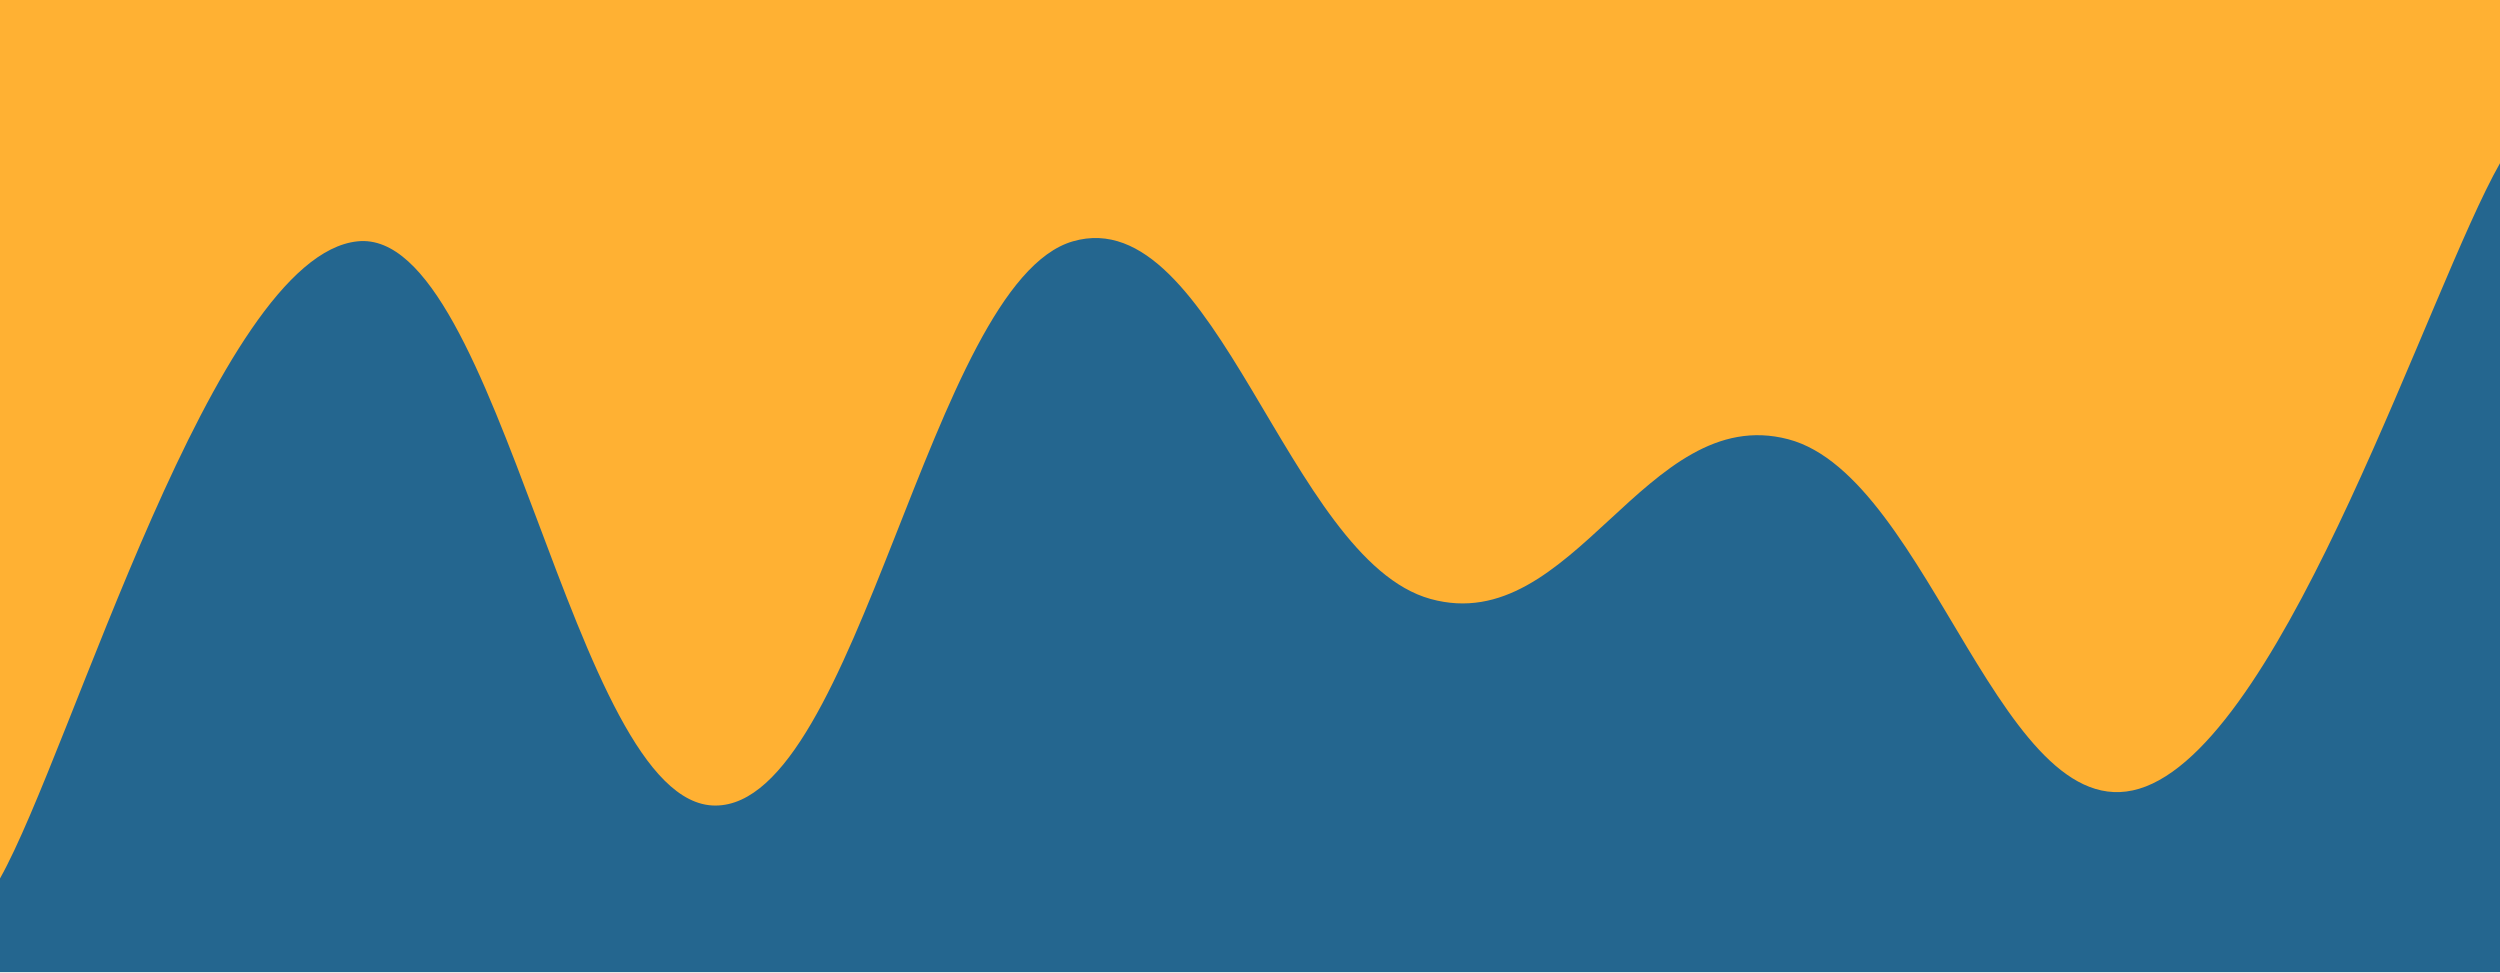
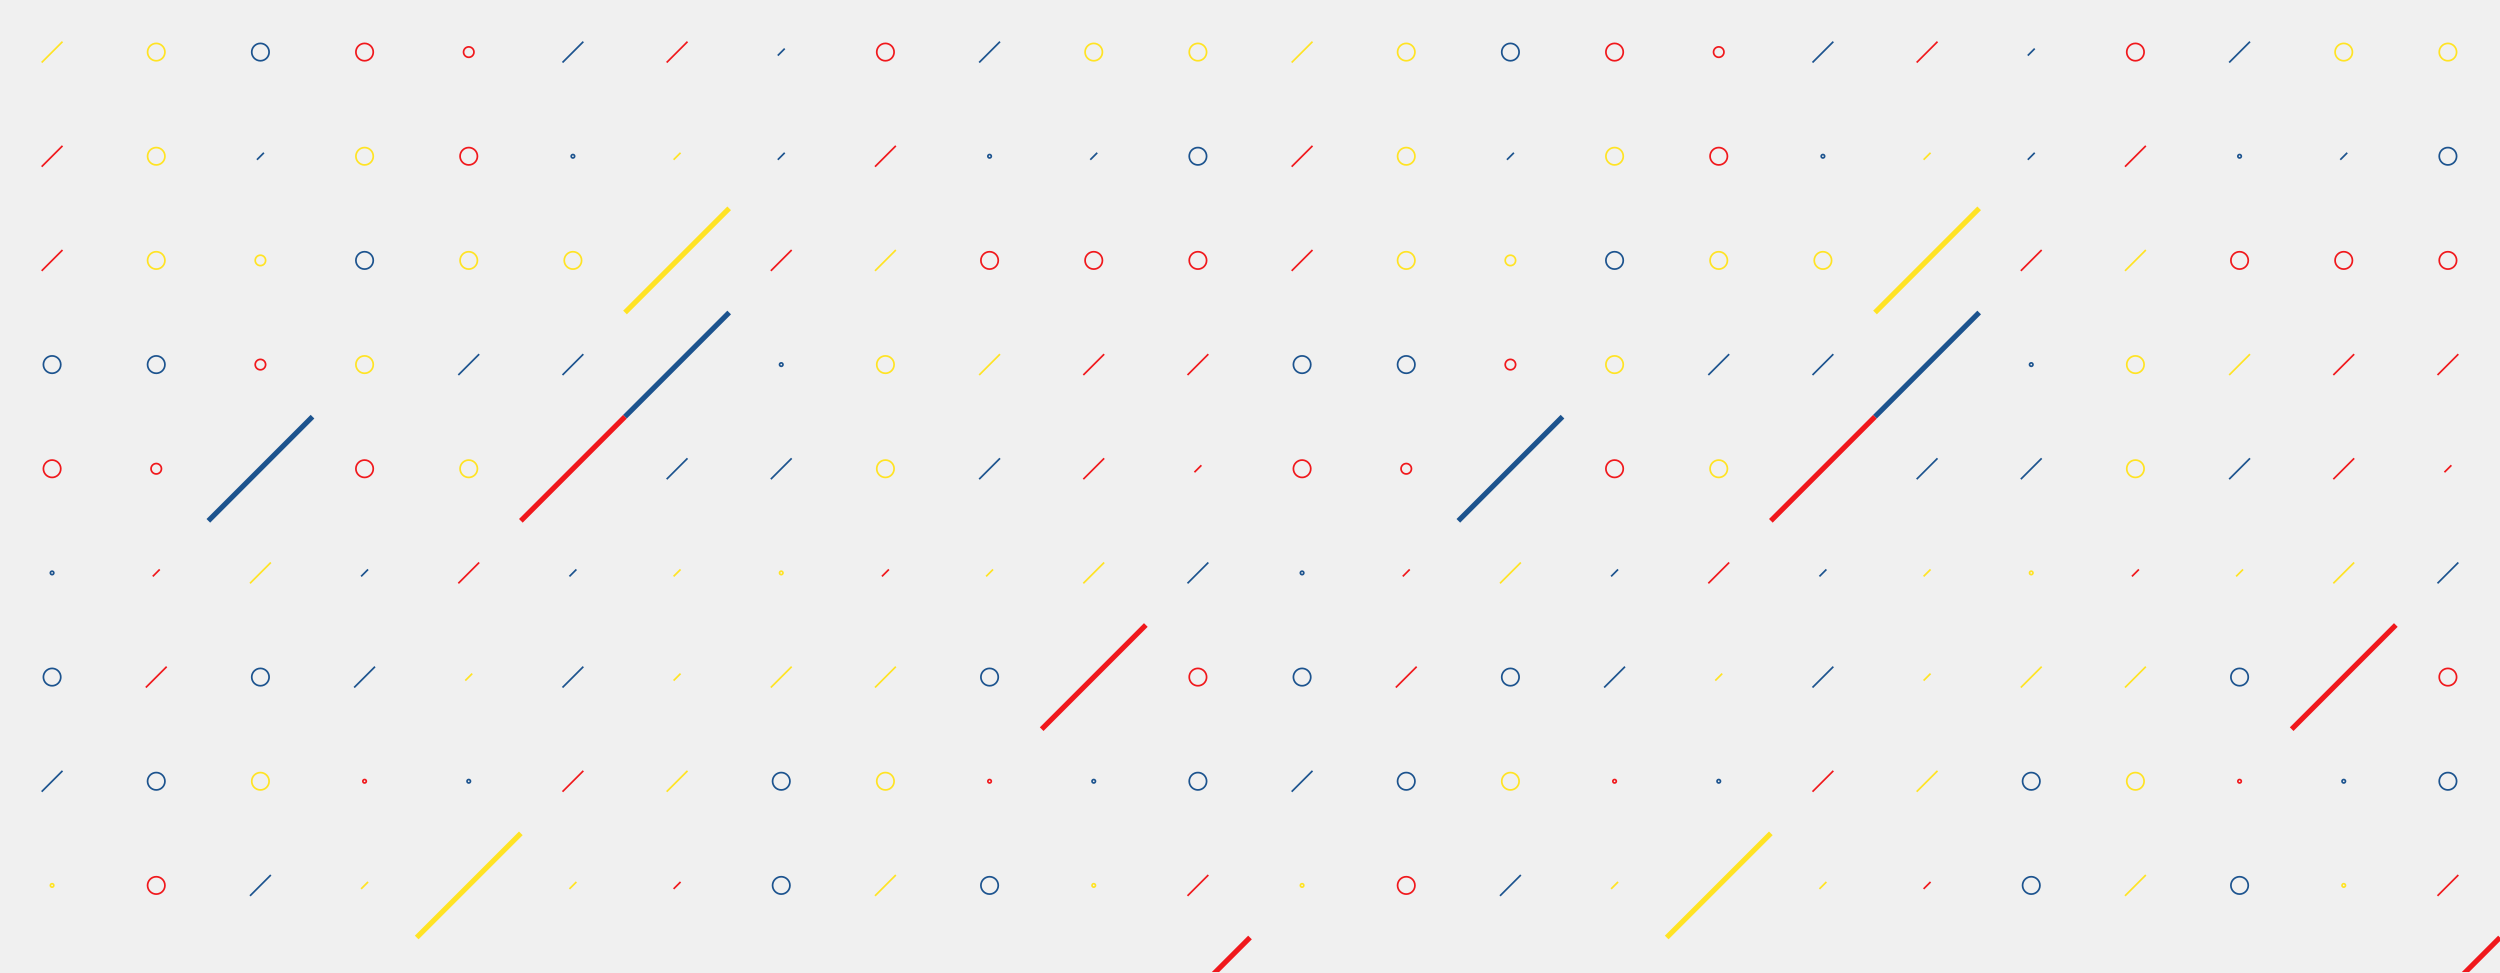
- <svg xmlns="http://www.w3.org/2000/svg" version="1.1" width="1440" height="560" preserveAspectRatio="none" viewBox="0 0 1440 560">
-   <g mask="url(&quot;#SvgjsMask1051&quot;)" fill="none">
-     <rect width="1440" height="560" x="0" y="0" fill="rgba(255, 177, 51, 1)" />
-     <path d="M 0,506 C 41.2,432.6 123.6,147.4 206,139 C 288.4,130.6 329.6,464 412,464 C 494.4,464 535.6,162.8 618,139 C 700.4,115.2 741.6,322.2 824,345 C 906.4,367.8 947.6,231.4 1030,253 C 1112.4,274.6 1154,484.8 1236,453 C 1318,421.2 1399.2,165.8 1440,94L1440 560L0 560z" fill="rgba(36, 102, 143, 1)" />
+ <svg xmlns="http://www.w3.org/2000/svg" xmlns:xlink="http://www.w3.org/1999/xlink" version="1.1" width="1440" height="560" preserveAspectRatio="none" viewBox="0 0 1440 560">
+   <g mask="url(&quot;#SvgjsMask1048&quot;)" fill="none">
+     <use xlink:href="#SvgjsSymbol1055" x="0" y="0" />
+     <use xlink:href="#SvgjsSymbol1055" x="720" y="0" />
  </g>
  <defs>
-     <mask id="SvgjsMask1051">
+     <mask id="SvgjsMask1048">
      <rect width="1440" height="560" fill="#ffffff" />
    </mask>
+     <path d="M-1 0 a1 1 0 1 0 2 0 a1 1 0 1 0 -2 0z" id="SvgjsPath1051" />
+     <path d="M-3 0 a3 3 0 1 0 6 0 a3 3 0 1 0 -6 0z" id="SvgjsPath1052" />
+     <path d="M-5 0 a5 5 0 1 0 10 0 a5 5 0 1 0 -10 0z" id="SvgjsPath1050" />
+     <path d="M2 -2 L-2 2z" id="SvgjsPath1053" />
+     <path d="M6 -6 L-6 6z" id="SvgjsPath1049" />
+     <path d="M30 -30 L-30 30z" id="SvgjsPath1054" />
  </defs>
+   <symbol id="SvgjsSymbol1055">
+     <use xlink:href="#SvgjsPath1049" x="30" y="30" stroke="rgba(255, 227, 36, 1)" />
+     <use xlink:href="#SvgjsPath1049" x="30" y="90" stroke="rgba(240, 24, 28, 1)" />
+     <use xlink:href="#SvgjsPath1049" x="30" y="150" stroke="rgba(240, 24, 28, 1)" />
+     <use xlink:href="#SvgjsPath1050" x="30" y="210" stroke="#1c538e" />
+     <use xlink:href="#SvgjsPath1050" x="30" y="270" stroke="rgba(240, 24, 28, 1)" />
+     <use xlink:href="#SvgjsPath1051" x="30" y="330" stroke="#1c538e" />
+     <use xlink:href="#SvgjsPath1050" x="30" y="390" stroke="#1c538e" />
+     <use xlink:href="#SvgjsPath1049" x="30" y="450" stroke="#1c538e" />
+     <use xlink:href="#SvgjsPath1051" x="30" y="510" stroke="rgba(255, 227, 36, 1)" />
+     <use xlink:href="#SvgjsPath1050" x="30" y="570" stroke="rgba(255, 227, 36, 1)" />
+     <use xlink:href="#SvgjsPath1050" x="90" y="30" stroke="rgba(255, 227, 36, 1)" />
+     <use xlink:href="#SvgjsPath1050" x="90" y="90" stroke="rgba(255, 227, 36, 1)" />
+     <use xlink:href="#SvgjsPath1050" x="90" y="150" stroke="rgba(255, 227, 36, 1)" />
+     <use xlink:href="#SvgjsPath1050" x="90" y="210" stroke="#1c538e" />
+     <use xlink:href="#SvgjsPath1052" x="90" y="270" stroke="rgba(240, 24, 28, 1)" />
+     <use xlink:href="#SvgjsPath1053" x="90" y="330" stroke="rgba(240, 24, 28, 1)" />
+     <use xlink:href="#SvgjsPath1049" x="90" y="390" stroke="rgba(240, 24, 28, 1)" />
+     <use xlink:href="#SvgjsPath1050" x="90" y="450" stroke="#1c538e" />
+     <use xlink:href="#SvgjsPath1050" x="90" y="510" stroke="rgba(240, 24, 28, 1)" />
+     <use xlink:href="#SvgjsPath1053" x="90" y="570" stroke="#1c538e" />
+     <use xlink:href="#SvgjsPath1050" x="150" y="30" stroke="#1c538e" />
+     <use xlink:href="#SvgjsPath1053" x="150" y="90" stroke="#1c538e" />
+     <use xlink:href="#SvgjsPath1052" x="150" y="150" stroke="rgba(255, 227, 36, 1)" />
+     <use xlink:href="#SvgjsPath1052" x="150" y="210" stroke="rgba(240, 24, 28, 1)" />
+     <use xlink:href="#SvgjsPath1054" x="150" y="270" stroke="#1c538e" stroke-width="3" />
+     <use xlink:href="#SvgjsPath1049" x="150" y="330" stroke="rgba(255, 227, 36, 1)" />
+     <use xlink:href="#SvgjsPath1050" x="150" y="390" stroke="#1c538e" />
+     <use xlink:href="#SvgjsPath1050" x="150" y="450" stroke="rgba(255, 227, 36, 1)" />
+     <use xlink:href="#SvgjsPath1049" x="150" y="510" stroke="#1c538e" />
+     <use xlink:href="#SvgjsPath1049" x="150" y="570" stroke="#1c538e" />
+     <use xlink:href="#SvgjsPath1050" x="210" y="30" stroke="rgba(240, 24, 28, 1)" />
+     <use xlink:href="#SvgjsPath1050" x="210" y="90" stroke="rgba(255, 227, 36, 1)" />
+     <use xlink:href="#SvgjsPath1050" x="210" y="150" stroke="#1c538e" />
+     <use xlink:href="#SvgjsPath1050" x="210" y="210" stroke="rgba(255, 227, 36, 1)" />
+     <use xlink:href="#SvgjsPath1050" x="210" y="270" stroke="rgba(240, 24, 28, 1)" />
+     <use xlink:href="#SvgjsPath1053" x="210" y="330" stroke="#1c538e" />
+     <use xlink:href="#SvgjsPath1049" x="210" y="390" stroke="#1c538e" />
+     <use xlink:href="#SvgjsPath1051" x="210" y="450" stroke="rgba(240, 24, 28, 1)" />
+     <use xlink:href="#SvgjsPath1053" x="210" y="510" stroke="rgba(255, 227, 36, 1)" />
+     <use xlink:href="#SvgjsPath1050" x="210" y="570" stroke="rgba(240, 24, 28, 1)" />
+     <use xlink:href="#SvgjsPath1052" x="270" y="30" stroke="rgba(240, 24, 28, 1)" />
+     <use xlink:href="#SvgjsPath1050" x="270" y="90" stroke="rgba(240, 24, 28, 1)" />
+     <use xlink:href="#SvgjsPath1050" x="270" y="150" stroke="rgba(255, 227, 36, 1)" />
+     <use xlink:href="#SvgjsPath1049" x="270" y="210" stroke="#1c538e" />
+     <use xlink:href="#SvgjsPath1050" x="270" y="270" stroke="rgba(255, 227, 36, 1)" />
+     <use xlink:href="#SvgjsPath1049" x="270" y="330" stroke="rgba(240, 24, 28, 1)" />
+     <use xlink:href="#SvgjsPath1053" x="270" y="390" stroke="rgba(255, 227, 36, 1)" />
+     <use xlink:href="#SvgjsPath1051" x="270" y="450" stroke="#1c538e" />
+     <use xlink:href="#SvgjsPath1054" x="270" y="510" stroke="rgba(255, 227, 36, 1)" stroke-width="3" />
+     <use xlink:href="#SvgjsPath1052" x="270" y="570" stroke="rgba(255, 227, 36, 1)" />
+     <use xlink:href="#SvgjsPath1049" x="330" y="30" stroke="#1c538e" />
+     <use xlink:href="#SvgjsPath1051" x="330" y="90" stroke="#1c538e" />
+     <use xlink:href="#SvgjsPath1050" x="330" y="150" stroke="rgba(255, 227, 36, 1)" />
+     <use xlink:href="#SvgjsPath1049" x="330" y="210" stroke="#1c538e" />
+     <use xlink:href="#SvgjsPath1054" x="330" y="270" stroke="rgba(240, 24, 28, 1)" stroke-width="3" />
+     <use xlink:href="#SvgjsPath1053" x="330" y="330" stroke="#1c538e" />
+     <use xlink:href="#SvgjsPath1049" x="330" y="390" stroke="#1c538e" />
+     <use xlink:href="#SvgjsPath1049" x="330" y="450" stroke="rgba(240, 24, 28, 1)" />
+     <use xlink:href="#SvgjsPath1053" x="330" y="510" stroke="rgba(255, 227, 36, 1)" />
+     <use xlink:href="#SvgjsPath1053" x="330" y="570" stroke="rgba(255, 227, 36, 1)" />
+     <use xlink:href="#SvgjsPath1049" x="390" y="30" stroke="rgba(240, 24, 28, 1)" />
+     <use xlink:href="#SvgjsPath1053" x="390" y="90" stroke="rgba(255, 227, 36, 1)" />
+     <use xlink:href="#SvgjsPath1054" x="390" y="150" stroke="rgba(255, 227, 36, 1)" stroke-width="3" />
+     <use xlink:href="#SvgjsPath1054" x="390" y="210" stroke="#1c538e" stroke-width="3" />
+     <use xlink:href="#SvgjsPath1049" x="390" y="270" stroke="#1c538e" />
+     <use xlink:href="#SvgjsPath1053" x="390" y="330" stroke="rgba(255, 227, 36, 1)" />
+     <use xlink:href="#SvgjsPath1053" x="390" y="390" stroke="rgba(255, 227, 36, 1)" />
+     <use xlink:href="#SvgjsPath1049" x="390" y="450" stroke="rgba(255, 227, 36, 1)" />
+     <use xlink:href="#SvgjsPath1053" x="390" y="510" stroke="rgba(240, 24, 28, 1)" />
+     <use xlink:href="#SvgjsPath1053" x="390" y="570" stroke="rgba(240, 24, 28, 1)" />
+     <use xlink:href="#SvgjsPath1053" x="450" y="30" stroke="#1c538e" />
+     <use xlink:href="#SvgjsPath1053" x="450" y="90" stroke="#1c538e" />
+     <use xlink:href="#SvgjsPath1049" x="450" y="150" stroke="rgba(240, 24, 28, 1)" />
+     <use xlink:href="#SvgjsPath1051" x="450" y="210" stroke="#1c538e" />
+     <use xlink:href="#SvgjsPath1049" x="450" y="270" stroke="#1c538e" />
+     <use xlink:href="#SvgjsPath1051" x="450" y="330" stroke="rgba(255, 227, 36, 1)" />
+     <use xlink:href="#SvgjsPath1049" x="450" y="390" stroke="rgba(255, 227, 36, 1)" />
+     <use xlink:href="#SvgjsPath1050" x="450" y="450" stroke="#1c538e" />
+     <use xlink:href="#SvgjsPath1050" x="450" y="510" stroke="#1c538e" />
+     <use xlink:href="#SvgjsPath1050" x="450" y="570" stroke="rgba(240, 24, 28, 1)" />
+     <use xlink:href="#SvgjsPath1050" x="510" y="30" stroke="rgba(240, 24, 28, 1)" />
+     <use xlink:href="#SvgjsPath1049" x="510" y="90" stroke="rgba(240, 24, 28, 1)" />
+     <use xlink:href="#SvgjsPath1049" x="510" y="150" stroke="rgba(255, 227, 36, 1)" />
+     <use xlink:href="#SvgjsPath1050" x="510" y="210" stroke="rgba(255, 227, 36, 1)" />
+     <use xlink:href="#SvgjsPath1050" x="510" y="270" stroke="rgba(255, 227, 36, 1)" />
+     <use xlink:href="#SvgjsPath1053" x="510" y="330" stroke="rgba(240, 24, 28, 1)" />
+     <use xlink:href="#SvgjsPath1049" x="510" y="390" stroke="rgba(255, 227, 36, 1)" />
+     <use xlink:href="#SvgjsPath1050" x="510" y="450" stroke="rgba(255, 227, 36, 1)" />
+     <use xlink:href="#SvgjsPath1049" x="510" y="510" stroke="rgba(255, 227, 36, 1)" />
+     <use xlink:href="#SvgjsPath1049" x="510" y="570" stroke="#1c538e" />
+     <use xlink:href="#SvgjsPath1049" x="570" y="30" stroke="#1c538e" />
+     <use xlink:href="#SvgjsPath1051" x="570" y="90" stroke="#1c538e" />
+     <use xlink:href="#SvgjsPath1050" x="570" y="150" stroke="rgba(240, 24, 28, 1)" />
+     <use xlink:href="#SvgjsPath1049" x="570" y="210" stroke="rgba(255, 227, 36, 1)" />
+     <use xlink:href="#SvgjsPath1049" x="570" y="270" stroke="#1c538e" />
+     <use xlink:href="#SvgjsPath1053" x="570" y="330" stroke="rgba(255, 227, 36, 1)" />
+     <use xlink:href="#SvgjsPath1050" x="570" y="390" stroke="#1c538e" />
+     <use xlink:href="#SvgjsPath1051" x="570" y="450" stroke="rgba(240, 24, 28, 1)" />
+     <use xlink:href="#SvgjsPath1050" x="570" y="510" stroke="#1c538e" />
+     <use xlink:href="#SvgjsPath1052" x="570" y="570" stroke="rgba(255, 227, 36, 1)" />
+     <use xlink:href="#SvgjsPath1050" x="630" y="30" stroke="rgba(255, 227, 36, 1)" />
+     <use xlink:href="#SvgjsPath1053" x="630" y="90" stroke="#1c538e" />
+     <use xlink:href="#SvgjsPath1050" x="630" y="150" stroke="rgba(240, 24, 28, 1)" />
+     <use xlink:href="#SvgjsPath1049" x="630" y="210" stroke="rgba(240, 24, 28, 1)" />
+     <use xlink:href="#SvgjsPath1049" x="630" y="270" stroke="rgba(240, 24, 28, 1)" />
+     <use xlink:href="#SvgjsPath1049" x="630" y="330" stroke="rgba(255, 227, 36, 1)" />
+     <use xlink:href="#SvgjsPath1054" x="630" y="390" stroke="rgba(240, 24, 28, 1)" stroke-width="3" />
+     <use xlink:href="#SvgjsPath1051" x="630" y="450" stroke="#1c538e" />
+     <use xlink:href="#SvgjsPath1051" x="630" y="510" stroke="rgba(255, 227, 36, 1)" />
+     <use xlink:href="#SvgjsPath1050" x="630" y="570" stroke="rgba(240, 24, 28, 1)" />
+     <use xlink:href="#SvgjsPath1050" x="690" y="30" stroke="rgba(255, 227, 36, 1)" />
+     <use xlink:href="#SvgjsPath1050" x="690" y="90" stroke="#1c538e" />
+     <use xlink:href="#SvgjsPath1050" x="690" y="150" stroke="rgba(240, 24, 28, 1)" />
+     <use xlink:href="#SvgjsPath1049" x="690" y="210" stroke="rgba(240, 24, 28, 1)" />
+     <use xlink:href="#SvgjsPath1053" x="690" y="270" stroke="rgba(240, 24, 28, 1)" />
+     <use xlink:href="#SvgjsPath1049" x="690" y="330" stroke="#1c538e" />
+     <use xlink:href="#SvgjsPath1050" x="690" y="390" stroke="rgba(240, 24, 28, 1)" />
+     <use xlink:href="#SvgjsPath1050" x="690" y="450" stroke="#1c538e" />
+     <use xlink:href="#SvgjsPath1049" x="690" y="510" stroke="rgba(240, 24, 28, 1)" />
+     <use xlink:href="#SvgjsPath1054" x="690" y="570" stroke="rgba(240, 24, 28, 1)" stroke-width="3" />
+   </symbol>
</svg>
